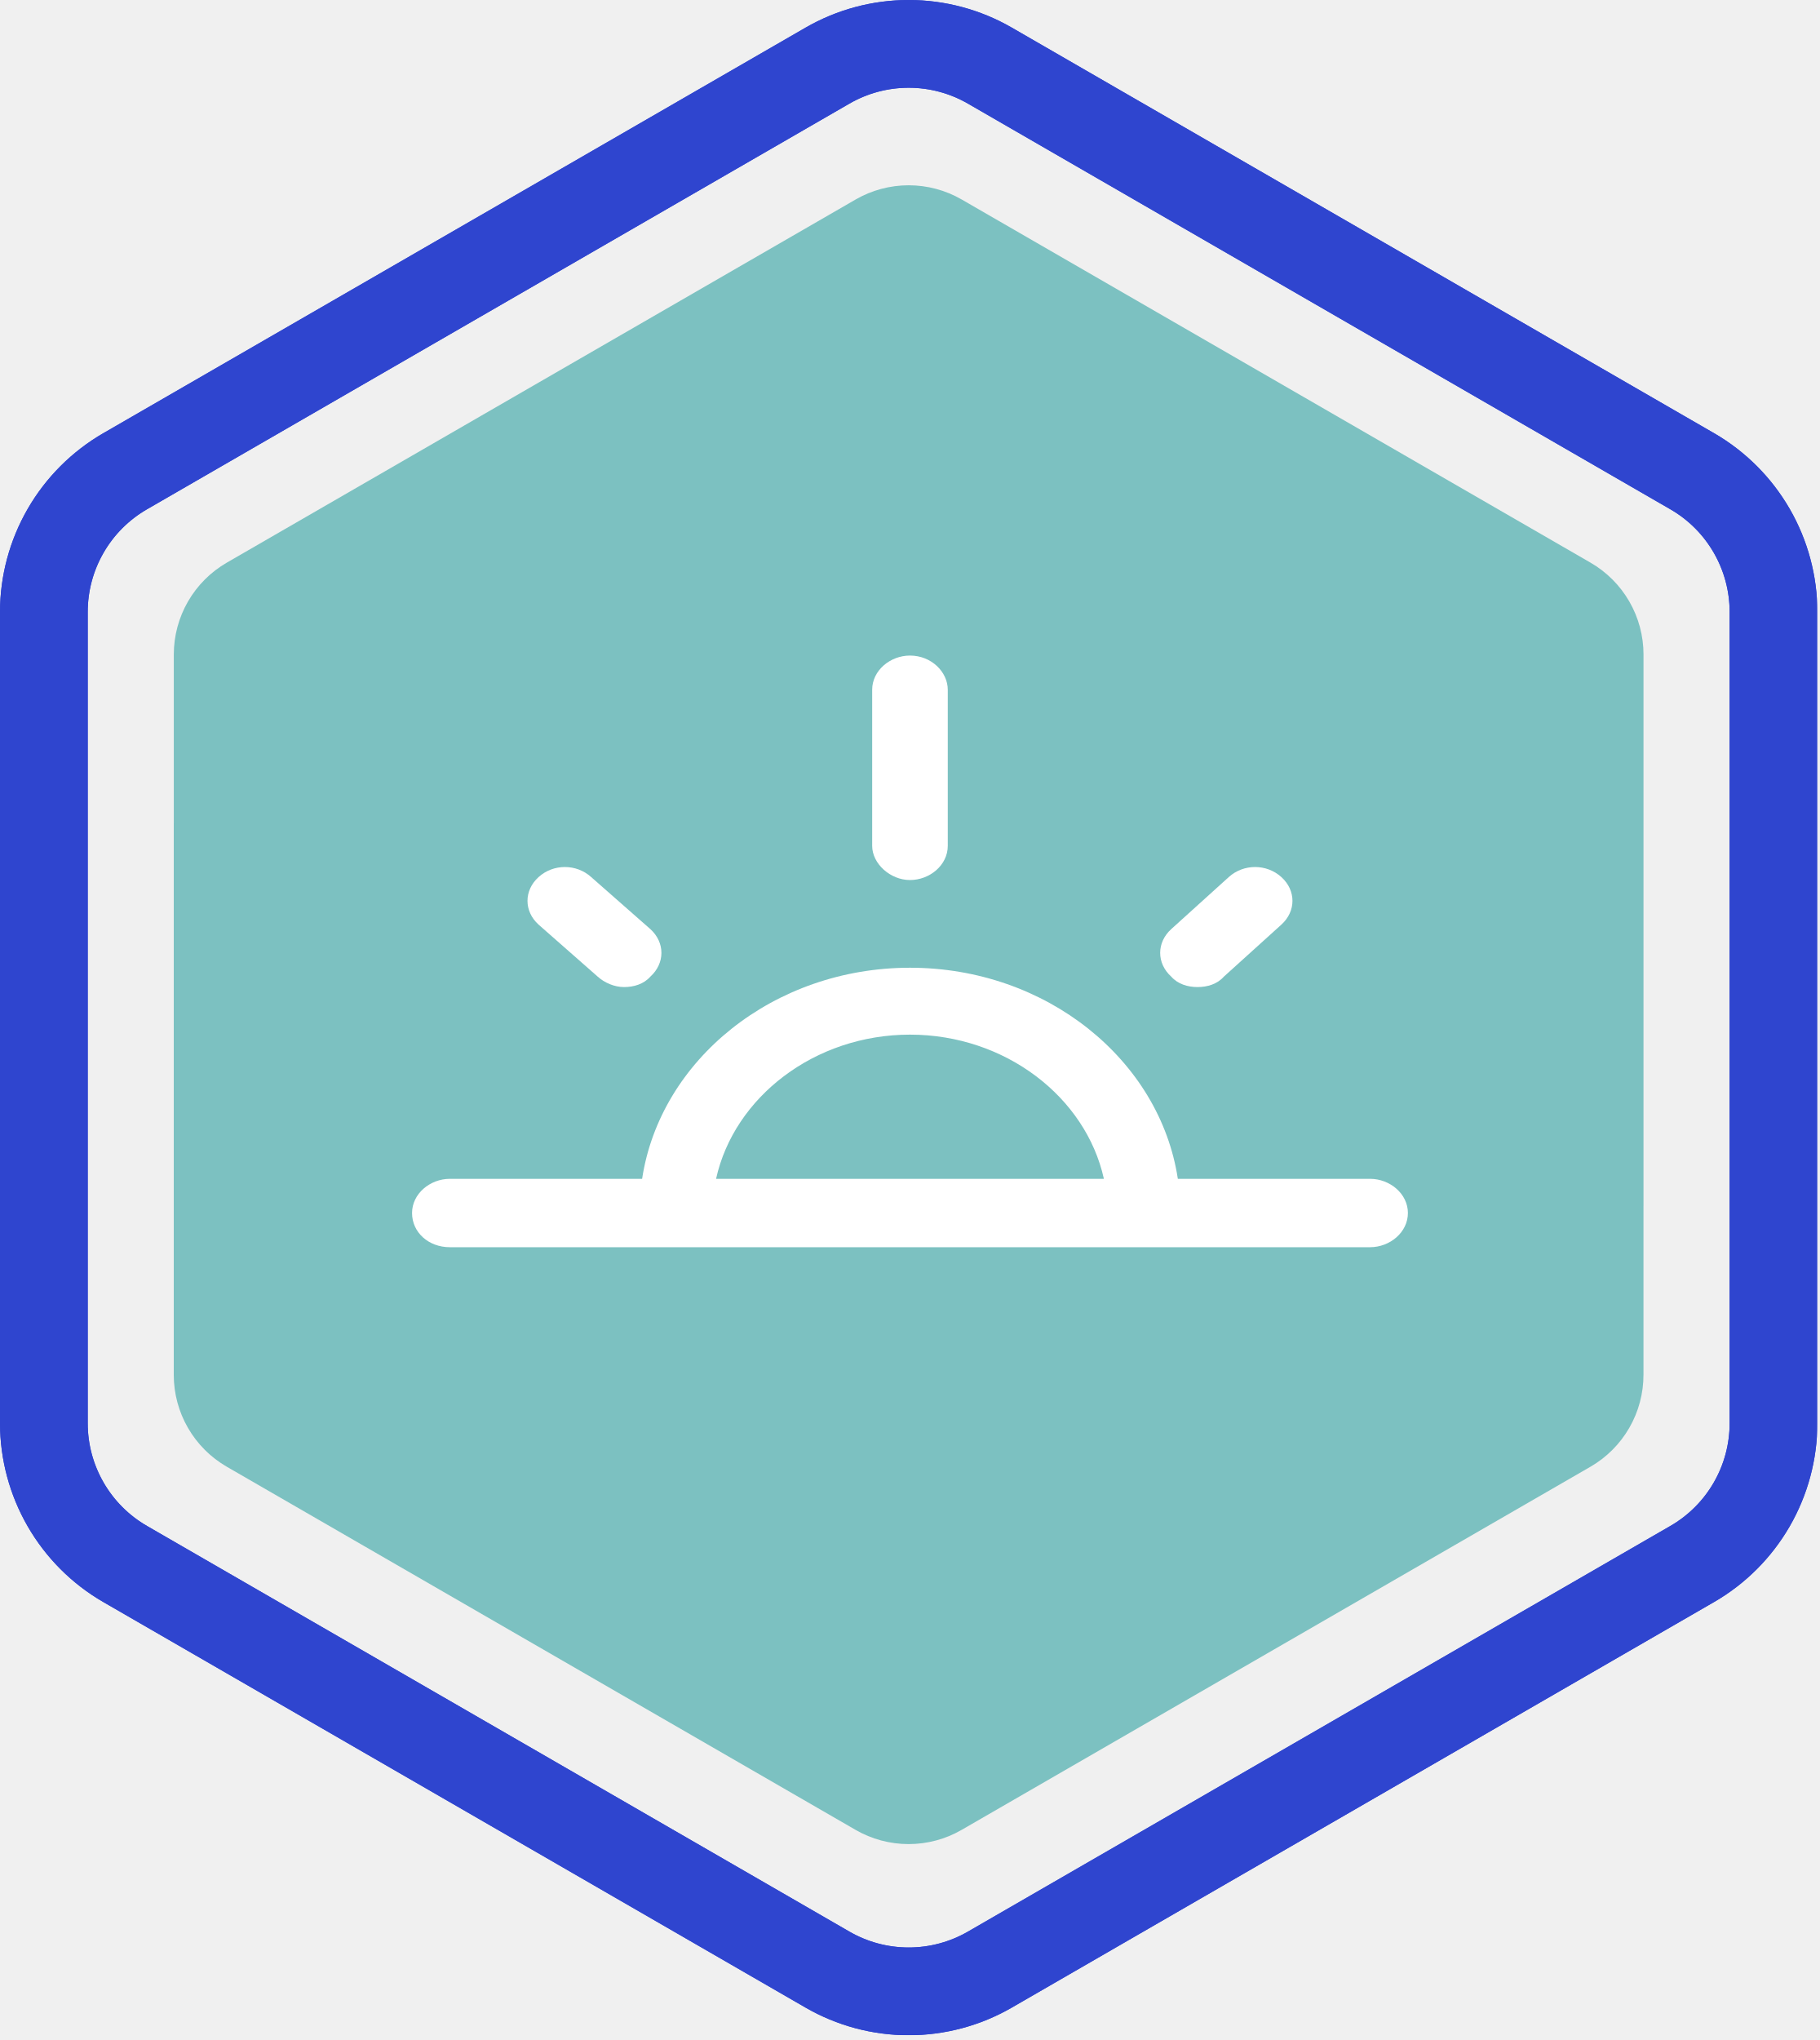
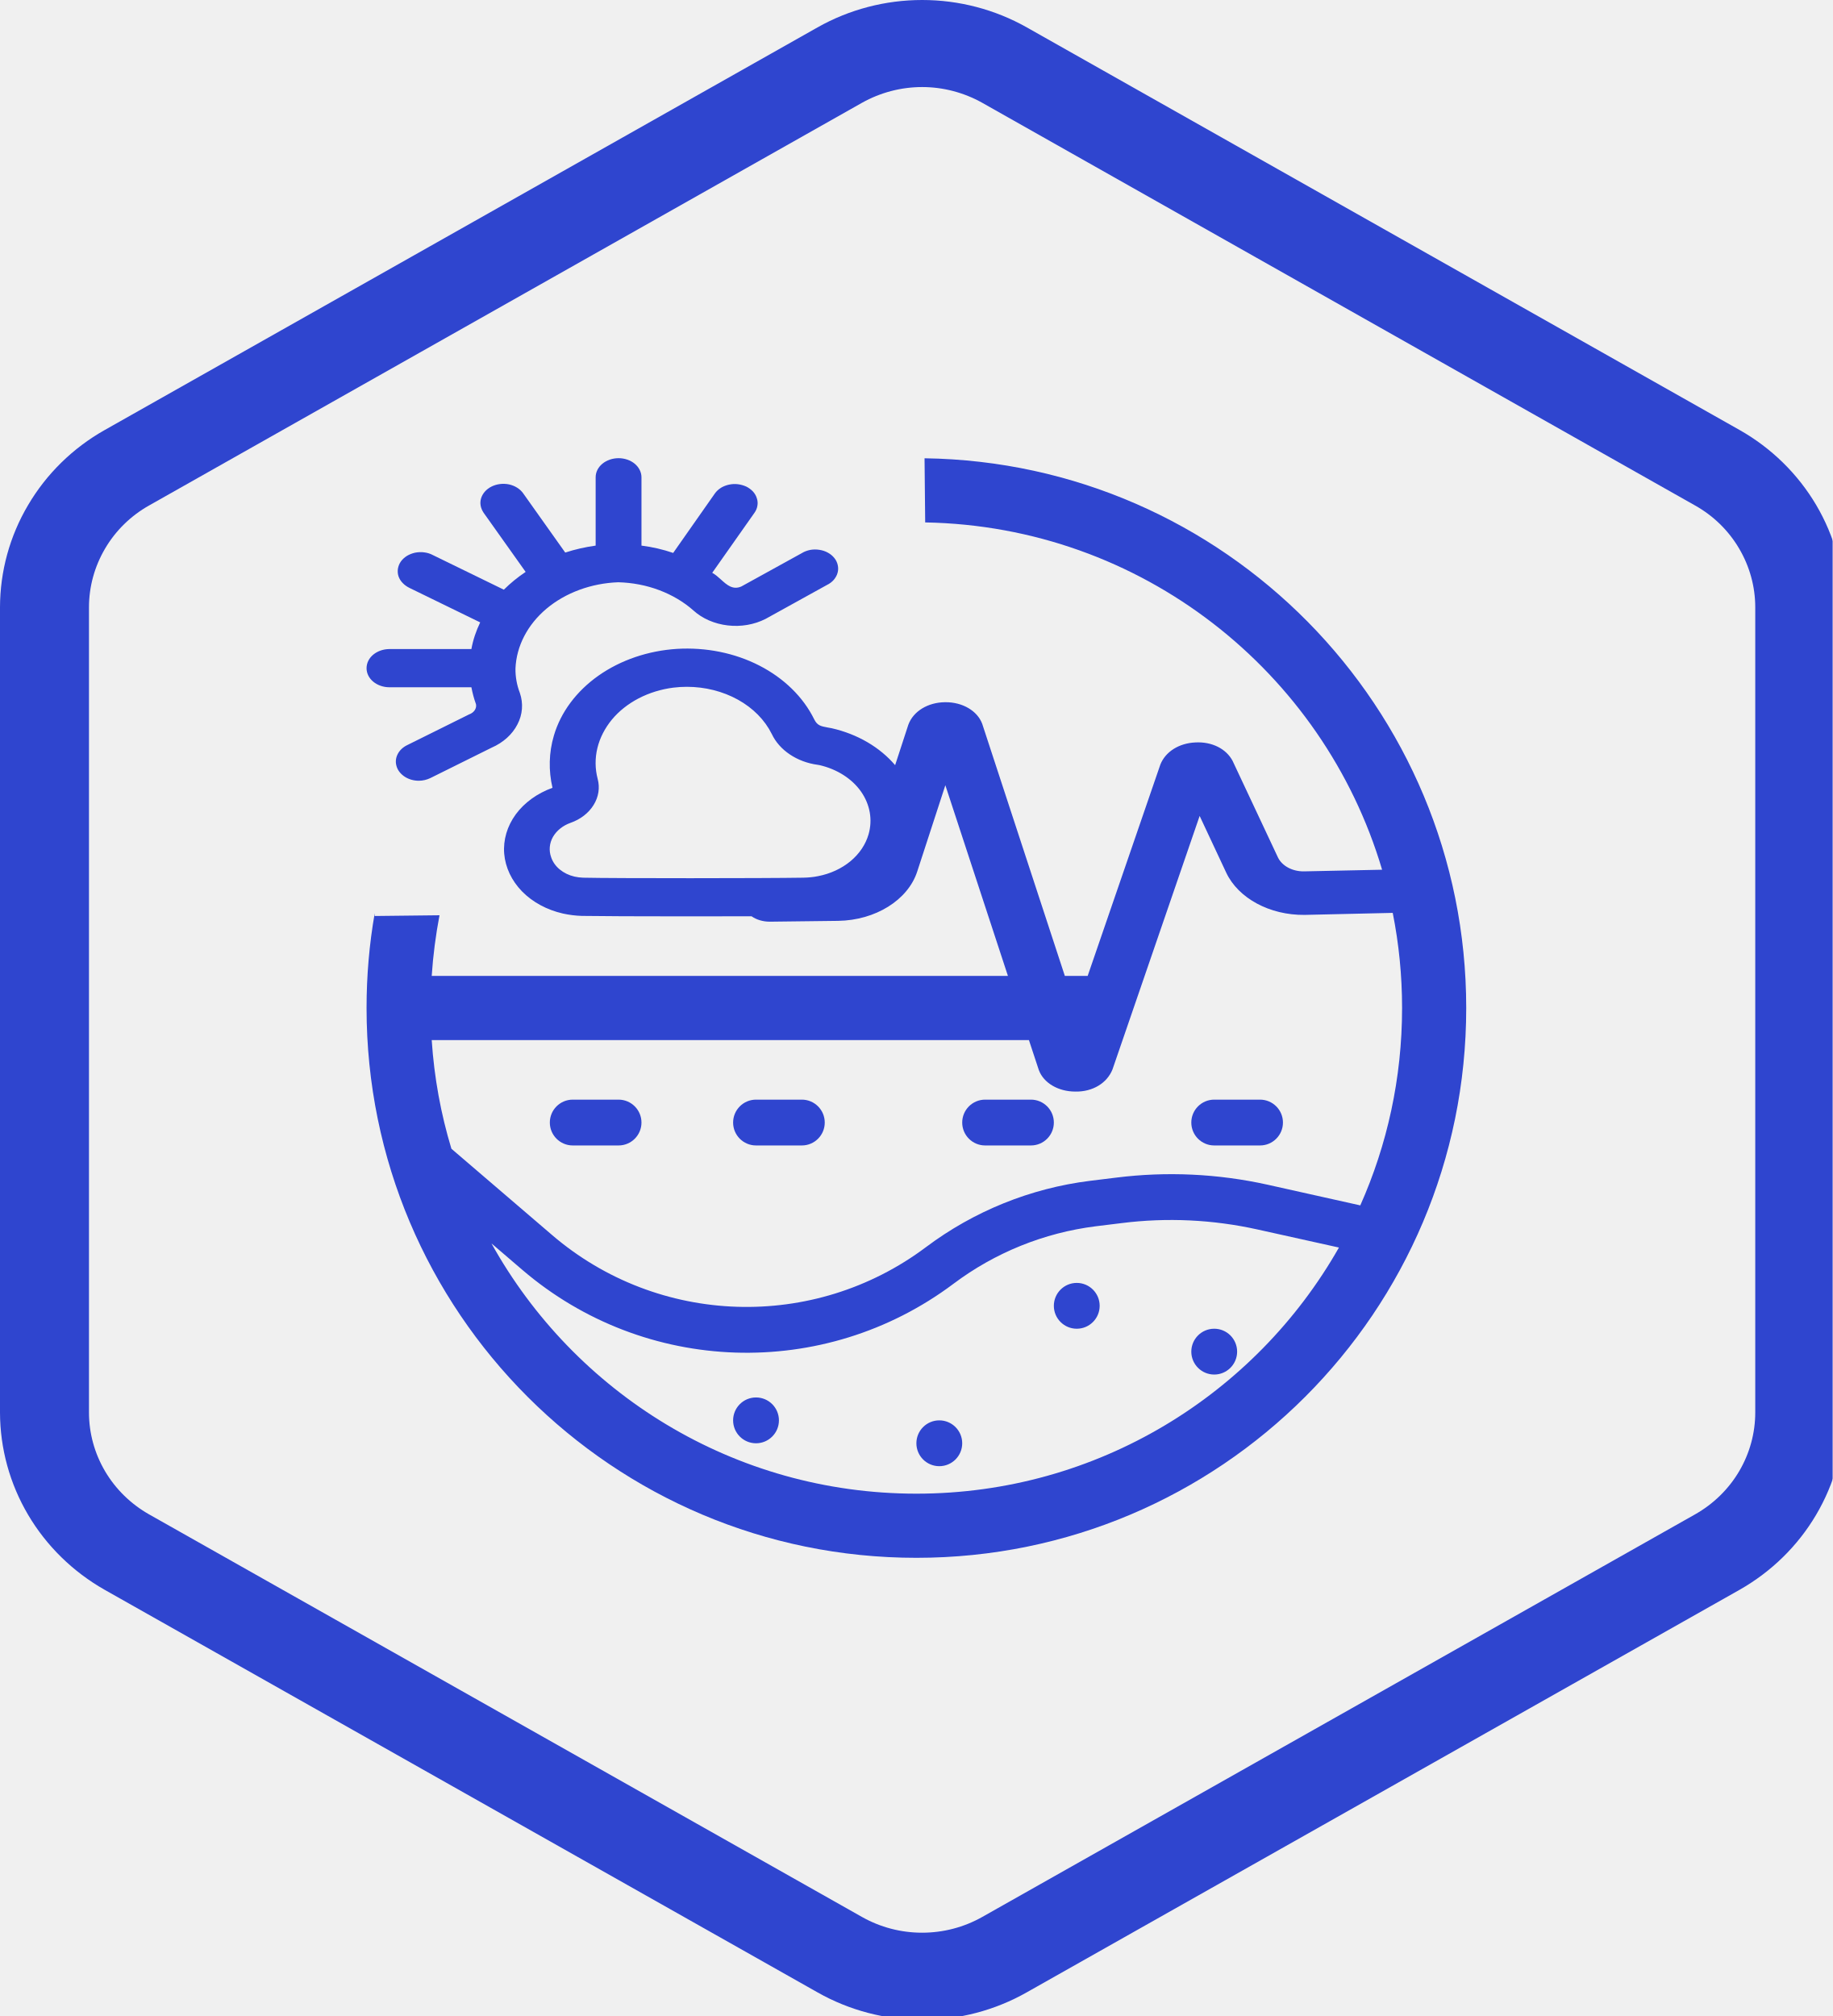
- <svg xmlns="http://www.w3.org/2000/svg" width="199" height="223" viewBox="0 0 199 223" fill="none">
-   <path fill-rule="evenodd" clip-rule="evenodd" d="M179.703 131.834L179.707 131.838V71.546C179.707 69.51 179.171 67.51 178.152 65.747C177.134 63.984 175.67 62.52 173.907 61.502L105.156 21.808C103.393 20.79 101.392 20.254 99.356 20.254C97.32 20.254 95.319 20.79 93.556 21.808L24.804 61.502C23.041 62.52 21.577 63.984 20.558 65.747C19.54 67.51 19.004 69.51 19.004 71.546V90.004L19 90V150.292C19 152.328 19.536 154.328 20.555 156.091C21.573 157.854 23.037 159.318 24.8 160.336L93.551 200.03C95.314 201.048 97.315 201.584 99.351 201.584C101.387 201.584 103.388 201.048 105.151 200.03L173.903 160.336C175.666 159.318 177.13 157.854 178.148 156.091C179.167 154.328 179.703 152.328 179.703 150.292V131.834Z" fill="#7CC1C1" />
-   <mask id="mask0_363_7458" style="mask-type:luminance" maskUnits="userSpaceOnUse" x="0" y="0" width="199" height="223">
-     <path d="M198.715 0H0V222.479H198.715V0Z" fill="white" />
-   </mask>
-   <g mask="url(#mask0_363_7458)">
-     <path d="M99.358 9.592C101.632 9.591 103.867 10.19 105.836 11.327L182.645 55.673C184.615 56.81 186.25 58.446 187.387 60.416C188.524 62.385 189.123 64.62 189.123 66.894V155.586C189.123 157.86 188.524 160.094 187.387 162.064C186.25 164.033 184.615 165.669 182.645 166.806L105.836 211.152C103.866 212.289 101.632 212.888 99.358 212.888C97.083 212.888 94.849 212.289 92.879 211.152L16.07 166.806C14.1 165.669 12.465 164.033 11.328 162.064C10.191 160.094 9.592 157.86 9.592 155.586V66.894C9.592 64.62 10.191 62.385 11.328 60.416C12.465 58.446 14.1 56.81 16.07 55.673L92.879 11.327C94.849 10.19 97.084 9.591 99.358 9.592ZM99.358 0C95.4 0.002 91.512 1.043 88.084 3.021L11.274 47.367C7.851 49.351 5.008 52.198 3.029 55.625C1.051 59.051 0.006 62.937 0 66.894V155.586C0.006 159.543 1.051 163.429 3.03 166.855C5.008 170.282 7.851 173.129 11.275 175.113L88.084 219.459C91.512 221.438 95.4 222.479 99.358 222.479C103.316 222.479 107.204 221.438 110.632 219.459L187.441 175.113C190.865 173.13 193.709 170.282 195.688 166.856C197.667 163.429 198.712 159.543 198.719 155.586V66.894C198.713 62.937 197.668 59.051 195.69 55.625C193.711 52.198 190.868 49.351 187.445 47.367L110.636 3.021C107.208 1.043 103.32 0.002 99.362 0H99.358Z" fill="#2F45CF" />
-     <path d="M99.358 9.592C101.632 9.591 103.867 10.19 105.836 11.327L182.645 55.673C184.615 56.81 186.25 58.446 187.387 60.416C188.524 62.385 189.123 64.62 189.123 66.894V155.586C189.123 157.86 188.524 160.094 187.387 162.064C186.25 164.033 184.615 165.669 182.645 166.806L105.836 211.152C103.866 212.289 101.632 212.888 99.358 212.888C97.083 212.888 94.849 212.289 92.879 211.152L16.07 166.806C14.1 165.669 12.465 164.033 11.328 162.064C10.191 160.094 9.592 157.86 9.592 155.586V66.894C9.592 64.62 10.191 62.385 11.328 60.416C12.465 58.446 14.1 56.81 16.07 55.673L92.879 11.327C94.849 10.19 97.084 9.591 99.358 9.592ZM99.358 0C95.4 0.002 91.512 1.043 88.084 3.021L11.274 47.367C7.851 49.351 5.008 52.198 3.029 55.625C1.051 59.051 0.006 62.937 0 66.894V155.586C0.006 159.543 1.051 163.429 3.03 166.855C5.008 170.282 7.851 173.129 11.275 175.113L88.084 219.459C91.512 221.438 95.4 222.479 99.358 222.479C103.316 222.479 107.204 221.438 110.632 219.459L187.441 175.113C190.865 173.13 193.709 170.282 195.688 166.856C197.667 163.429 198.712 159.543 198.719 155.586V66.894C198.713 62.937 197.668 59.051 195.69 55.625C193.711 52.198 190.868 49.351 187.445 47.367L110.636 3.021C107.208 1.043 103.32 0.002 99.362 0H99.358Z" fill="#2F45CF" />
+ <svg xmlns="http://www.w3.org/2000/svg" width="20" height="22" viewBox="0 0 20 22" fill="none">
+   <g clip-path="url(#clip0_1262_7768)">
+     <mask id="mask0_1262_7768" style="mask-type:luminance" maskUnits="userSpaceOnUse" x="0" y="0" width="21" height="23">
+       <path d="M20.125 0H0V22.042H20.125V0Z" fill="white" />
+     </mask>
+     <g mask="url(#mask0_1262_7768)">
+       <path d="M10.063 0.95C10.293 0.95 10.519 1.01 10.719 1.122L18.497 5.516C18.697 5.628 18.863 5.79 18.978 5.986C19.093 6.181 19.154 6.402 19.154 6.627V15.414C19.154 15.64 19.093 15.861 18.978 16.056C18.863 16.251 18.697 16.413 18.497 16.526L10.719 20.919C10.519 21.032 10.293 21.091 10.062 21.091C9.832 21.091 9.606 21.032 9.406 20.919L1.627 16.526C1.428 16.413 1.262 16.251 1.147 16.056C1.032 15.861 0.971 15.64 0.971 15.414V6.627C0.971 6.402 1.032 6.181 1.147 5.986C1.262 5.79 1.428 5.628 1.627 5.516L9.406 1.122C9.606 1.01 9.832 0.95 10.063 0.95ZM10.063 0C9.662 0 9.268 0.103 8.921 0.299L1.142 4.693C0.795 4.889 0.507 5.171 0.307 5.511C0.106 5.85 0.001 6.235 0 6.627V15.414C0.001 15.806 0.106 16.191 0.307 16.531C0.507 16.87 0.795 17.152 1.142 17.349L8.921 21.742C9.268 21.939 9.662 22.042 10.063 22.042C10.463 22.042 10.857 21.939 11.204 21.742L18.983 17.349C19.33 17.152 19.618 16.87 19.818 16.531C20.019 16.191 20.125 15.806 20.125 15.414V6.627C20.125 6.235 20.019 5.85 19.819 5.511C19.618 5.171 19.33 4.889 18.984 4.693L11.205 0.299C10.858 0.103 10.464 0 10.063 0H10.063Z" fill="#2F45CF" />
+     </g>
+     <path fill-rule="evenodd" clip-rule="evenodd" d="M6.35 9.995C6.514 9.998 6.983 10 7.473 10C7.723 10 7.978 10 8.201 9.999C8.255 10.037 8.327 10.059 8.405 10.058L9.146 10.049C9.553 10.043 9.908 9.822 10.009 9.511L10.316 8.569L10.999 10.65H4.711C4.726 10.425 4.755 10.204 4.796 9.988L4.089 9.996L4.089 9.966C4.03 10.302 4 10.647 4 11C4 14.314 6.686 17 10 17C13.314 17 16 14.314 16 11C16 7.716 13.361 5.048 10.089 5.001L10.096 5.701C12.457 5.743 14.441 7.328 15.082 9.491L14.23 9.509C14.103 9.511 13.989 9.449 13.945 9.356L13.45 8.302C13.381 8.173 13.228 8.092 13.044 8.102C12.867 8.11 12.718 8.202 12.662 8.344L11.869 10.65H11.62L10.718 7.898C10.665 7.757 10.504 7.662 10.317 7.663L10.312 7.663C10.127 7.665 9.967 7.76 9.912 7.909L9.768 8.35C9.601 8.154 9.357 8.011 9.076 7.947L9.032 7.939C8.957 7.925 8.919 7.918 8.885 7.85C8.765 7.606 8.555 7.401 8.286 7.263C8.017 7.125 7.702 7.062 7.387 7.081C7.072 7.101 6.773 7.203 6.531 7.373C6.29 7.543 6.119 7.772 6.044 8.028C5.989 8.214 5.985 8.409 6.029 8.597C5.863 8.657 5.723 8.758 5.628 8.887C5.534 9.016 5.49 9.166 5.502 9.316C5.515 9.467 5.583 9.611 5.697 9.728C5.812 9.845 5.967 9.929 6.142 9.969C6.21 9.984 6.28 9.993 6.35 9.995ZM7.348 7.504C7.397 7.498 7.446 7.495 7.495 7.495C7.694 7.495 7.887 7.544 8.052 7.635C8.218 7.727 8.346 7.857 8.422 8.01C8.463 8.097 8.531 8.174 8.619 8.233C8.707 8.292 8.811 8.331 8.922 8.346L8.945 8.35C9.134 8.394 9.296 8.497 9.395 8.637C9.494 8.778 9.524 8.946 9.478 9.105C9.446 9.216 9.378 9.317 9.281 9.398C9.184 9.478 9.062 9.535 8.928 9.561C8.875 9.572 8.819 9.577 8.764 9.578C8.35 9.585 6.7 9.586 6.364 9.578C6.332 9.577 6.3 9.573 6.269 9.566C6.208 9.552 6.153 9.525 6.108 9.488C6.063 9.451 6.031 9.405 6.014 9.354C5.988 9.281 5.995 9.202 6.034 9.133C6.074 9.064 6.142 9.009 6.227 8.979C6.335 8.941 6.424 8.872 6.478 8.784C6.532 8.697 6.548 8.596 6.522 8.5C6.493 8.389 6.492 8.275 6.519 8.163C6.546 8.052 6.6 7.947 6.677 7.853C6.754 7.76 6.854 7.681 6.969 7.621C7.085 7.561 7.214 7.521 7.348 7.504ZM4.418 8.477C4.462 8.505 4.515 8.52 4.57 8.52C4.615 8.52 4.659 8.509 4.698 8.49L5.365 8.159C5.491 8.104 5.59 8.015 5.646 7.906C5.703 7.798 5.712 7.676 5.673 7.562C5.64 7.476 5.624 7.387 5.625 7.296C5.635 7.051 5.756 6.817 5.964 6.642C6.172 6.468 6.451 6.365 6.746 6.354C6.901 6.358 7.053 6.387 7.193 6.44C7.334 6.493 7.461 6.568 7.567 6.662C7.665 6.751 7.797 6.808 7.941 6.825C8.084 6.842 8.23 6.817 8.354 6.754L9.025 6.383C9.054 6.369 9.079 6.35 9.099 6.327C9.118 6.304 9.133 6.278 9.14 6.251C9.148 6.223 9.148 6.195 9.142 6.167C9.136 6.14 9.124 6.113 9.105 6.09C9.086 6.066 9.062 6.046 9.034 6.031C9.006 6.015 8.974 6.005 8.941 6C8.908 5.995 8.874 5.995 8.841 6.001C8.808 6.008 8.777 6.019 8.75 6.036L8.09 6.4C7.996 6.441 7.932 6.383 7.867 6.324C7.837 6.297 7.806 6.269 7.772 6.251L8.233 5.596C8.25 5.572 8.261 5.546 8.265 5.519C8.27 5.492 8.268 5.464 8.259 5.438C8.251 5.411 8.237 5.386 8.217 5.364C8.197 5.343 8.172 5.324 8.144 5.31C8.115 5.297 8.084 5.288 8.051 5.284C8.019 5.28 7.986 5.282 7.954 5.289C7.922 5.296 7.892 5.308 7.866 5.324C7.84 5.341 7.818 5.361 7.801 5.385L7.346 6.034C7.235 5.996 7.119 5.969 7 5.954V5.208C7 5.153 6.973 5.1 6.927 5.061C6.88 5.022 6.816 5 6.75 5C6.684 5 6.62 5.022 6.573 5.061C6.526 5.1 6.5 5.153 6.5 5.208V5.954C6.386 5.97 6.275 5.995 6.168 6.03L5.708 5.382C5.674 5.335 5.619 5.3 5.554 5.286C5.49 5.273 5.422 5.281 5.365 5.309C5.308 5.337 5.267 5.383 5.25 5.437C5.242 5.463 5.24 5.491 5.245 5.518C5.25 5.545 5.261 5.571 5.277 5.595L5.736 6.241C5.649 6.299 5.57 6.364 5.498 6.435L4.723 6.057C4.695 6.042 4.663 6.032 4.63 6.028C4.597 6.023 4.563 6.025 4.531 6.031C4.498 6.038 4.468 6.05 4.441 6.066C4.414 6.083 4.391 6.104 4.374 6.128C4.357 6.152 4.347 6.179 4.342 6.207C4.338 6.234 4.34 6.263 4.349 6.29C4.358 6.316 4.374 6.342 4.395 6.363C4.416 6.385 4.442 6.403 4.471 6.417L5.24 6.792C5.195 6.885 5.162 6.983 5.144 7.083H4.25C4.184 7.083 4.12 7.105 4.073 7.144C4.026 7.183 4 7.236 4 7.292C4 7.347 4.026 7.4 4.073 7.439C4.12 7.478 4.184 7.5 4.25 7.5H5.144C5.156 7.562 5.172 7.624 5.194 7.684C5.199 7.707 5.194 7.73 5.18 7.751C5.166 7.771 5.145 7.787 5.119 7.796L4.442 8.132C4.395 8.155 4.358 8.191 4.338 8.233C4.317 8.276 4.314 8.322 4.329 8.367C4.343 8.411 4.375 8.449 4.418 8.477ZM14.236 9.984L15.198 9.962C15.265 10.298 15.3 10.645 15.3 11C15.3 11.767 15.137 12.496 14.844 13.154L13.831 12.928C13.289 12.808 12.73 12.782 12.18 12.851L11.895 12.886C11.245 12.967 10.628 13.217 10.104 13.61C8.881 14.527 7.184 14.472 6.024 13.477L4.926 12.536C4.811 12.157 4.738 11.76 4.711 11.35H11.228L11.336 11.677C11.388 11.818 11.548 11.912 11.734 11.912C11.924 11.916 12.081 11.819 12.14 11.67L13.091 8.904L13.381 9.523C13.513 9.803 13.856 9.988 14.236 9.984ZM14.611 13.614L13.723 13.417C13.236 13.309 12.736 13.285 12.242 13.347L11.957 13.382C11.393 13.453 10.858 13.669 10.404 14.01C8.993 15.068 7.037 15.004 5.698 13.856L5.363 13.569C6.268 15.198 8.005 16.3 10 16.3C11.976 16.3 13.7 15.218 14.611 13.614ZM8 15.5C8 15.362 8.112 15.25 8.25 15.25C8.388 15.25 8.5 15.362 8.5 15.5C8.5 15.638 8.388 15.75 8.25 15.75C8.112 15.75 8 15.638 8 15.5ZM10.25 15.5C10.112 15.5 10 15.612 10 15.75C10 15.888 10.112 16 10.25 16C10.388 16 10.5 15.888 10.5 15.75C10.5 15.612 10.388 15.5 10.25 15.5ZM13 14.75C13 14.612 13.112 14.5 13.25 14.5C13.388 14.5 13.5 14.612 13.5 14.75C13.5 14.888 13.388 15 13.25 15C13.112 15 13 14.888 13 14.75ZM11.75 14C11.612 14 11.5 14.112 11.5 14.25C11.5 14.388 11.612 14.5 11.75 14.5C11.888 14.5 12 14.388 12 14.25C12 14.112 11.888 14 11.75 14ZM6 12.25C6 12.112 6.112 12 6.25 12H6.75C6.888 12 7 12.112 7 12.25C7 12.388 6.888 12.5 6.75 12.5H6.25C6.112 12.5 6 12.388 6 12.25ZM8.25 12C8.112 12 8 12.112 8 12.25C8 12.388 8.112 12.5 8.25 12.5H8.75C8.888 12.5 9 12.388 9 12.25C9 12.112 8.888 12 8.75 12H8.25ZM10.5 12.25C10.5 12.112 10.612 12 10.75 12H11.25C11.388 12 11.5 12.112 11.5 12.25C11.5 12.388 11.388 12.5 11.25 12.5H10.75C10.612 12.5 10.5 12.388 10.5 12.25ZM13.25 12C13.112 12 13 12.112 13 12.25C13 12.388 13.112 12.5 13.25 12.5H13.75C13.888 12.5 14 12.388 14 12.25C14 12.112 13.888 12 13.75 12H13.25Z" fill="#2F45CF" />
  </g>
-   <path d="M99.5 96.2C101.656 96.2 103.633 94.575 103.633 92.463V75.4C103.633 73.45 101.836 71.662 99.5 71.662C97.344 71.662 95.367 73.287 95.367 75.4V92.463C95.367 94.412 97.344 96.2 99.5 96.2Z" fill="white" />
-   <path d="M130.945 107.9C132.023 107.9 133.102 107.575 133.82 106.762L140.109 101.075C141.727 99.612 141.727 97.338 140.109 95.875C138.492 94.412 135.977 94.412 134.359 95.875L128.07 101.562C126.453 103.025 126.453 105.3 128.07 106.762C128.789 107.575 129.867 107.9 130.945 107.9Z" fill="white" />
-   <path d="M149.812 128.862H128.789C126.812 115.862 114.414 105.787 99.5 105.787C84.586 105.787 72.188 115.862 70.211 128.862H49.188C47.031 128.862 45.055 130.487 45.055 132.6C45.055 134.712 46.852 136.337 49.188 136.337H149.812C151.969 136.337 153.945 134.712 153.945 132.6C153.945 130.487 151.969 128.862 149.812 128.862ZM99.5 113.1C109.922 113.1 118.727 119.925 120.703 128.862H78.297C80.273 119.925 89.078 113.1 99.5 113.1Z" fill="white" />
-   <path d="M65.359 106.762C66.078 107.412 67.156 107.9 68.234 107.9C69.312 107.9 70.391 107.575 71.109 106.762C72.727 105.3 72.727 103.025 71.109 101.562L64.641 95.875C63.023 94.412 60.508 94.412 58.891 95.875C57.273 97.338 57.273 99.612 58.891 101.075L65.359 106.762Z" fill="white" />
+   <defs>
+     <clipPath id="clip0_1262_7768">
+       <rect width="20" height="22" fill="white" />
+     </clipPath>
+   </defs>
</svg>
